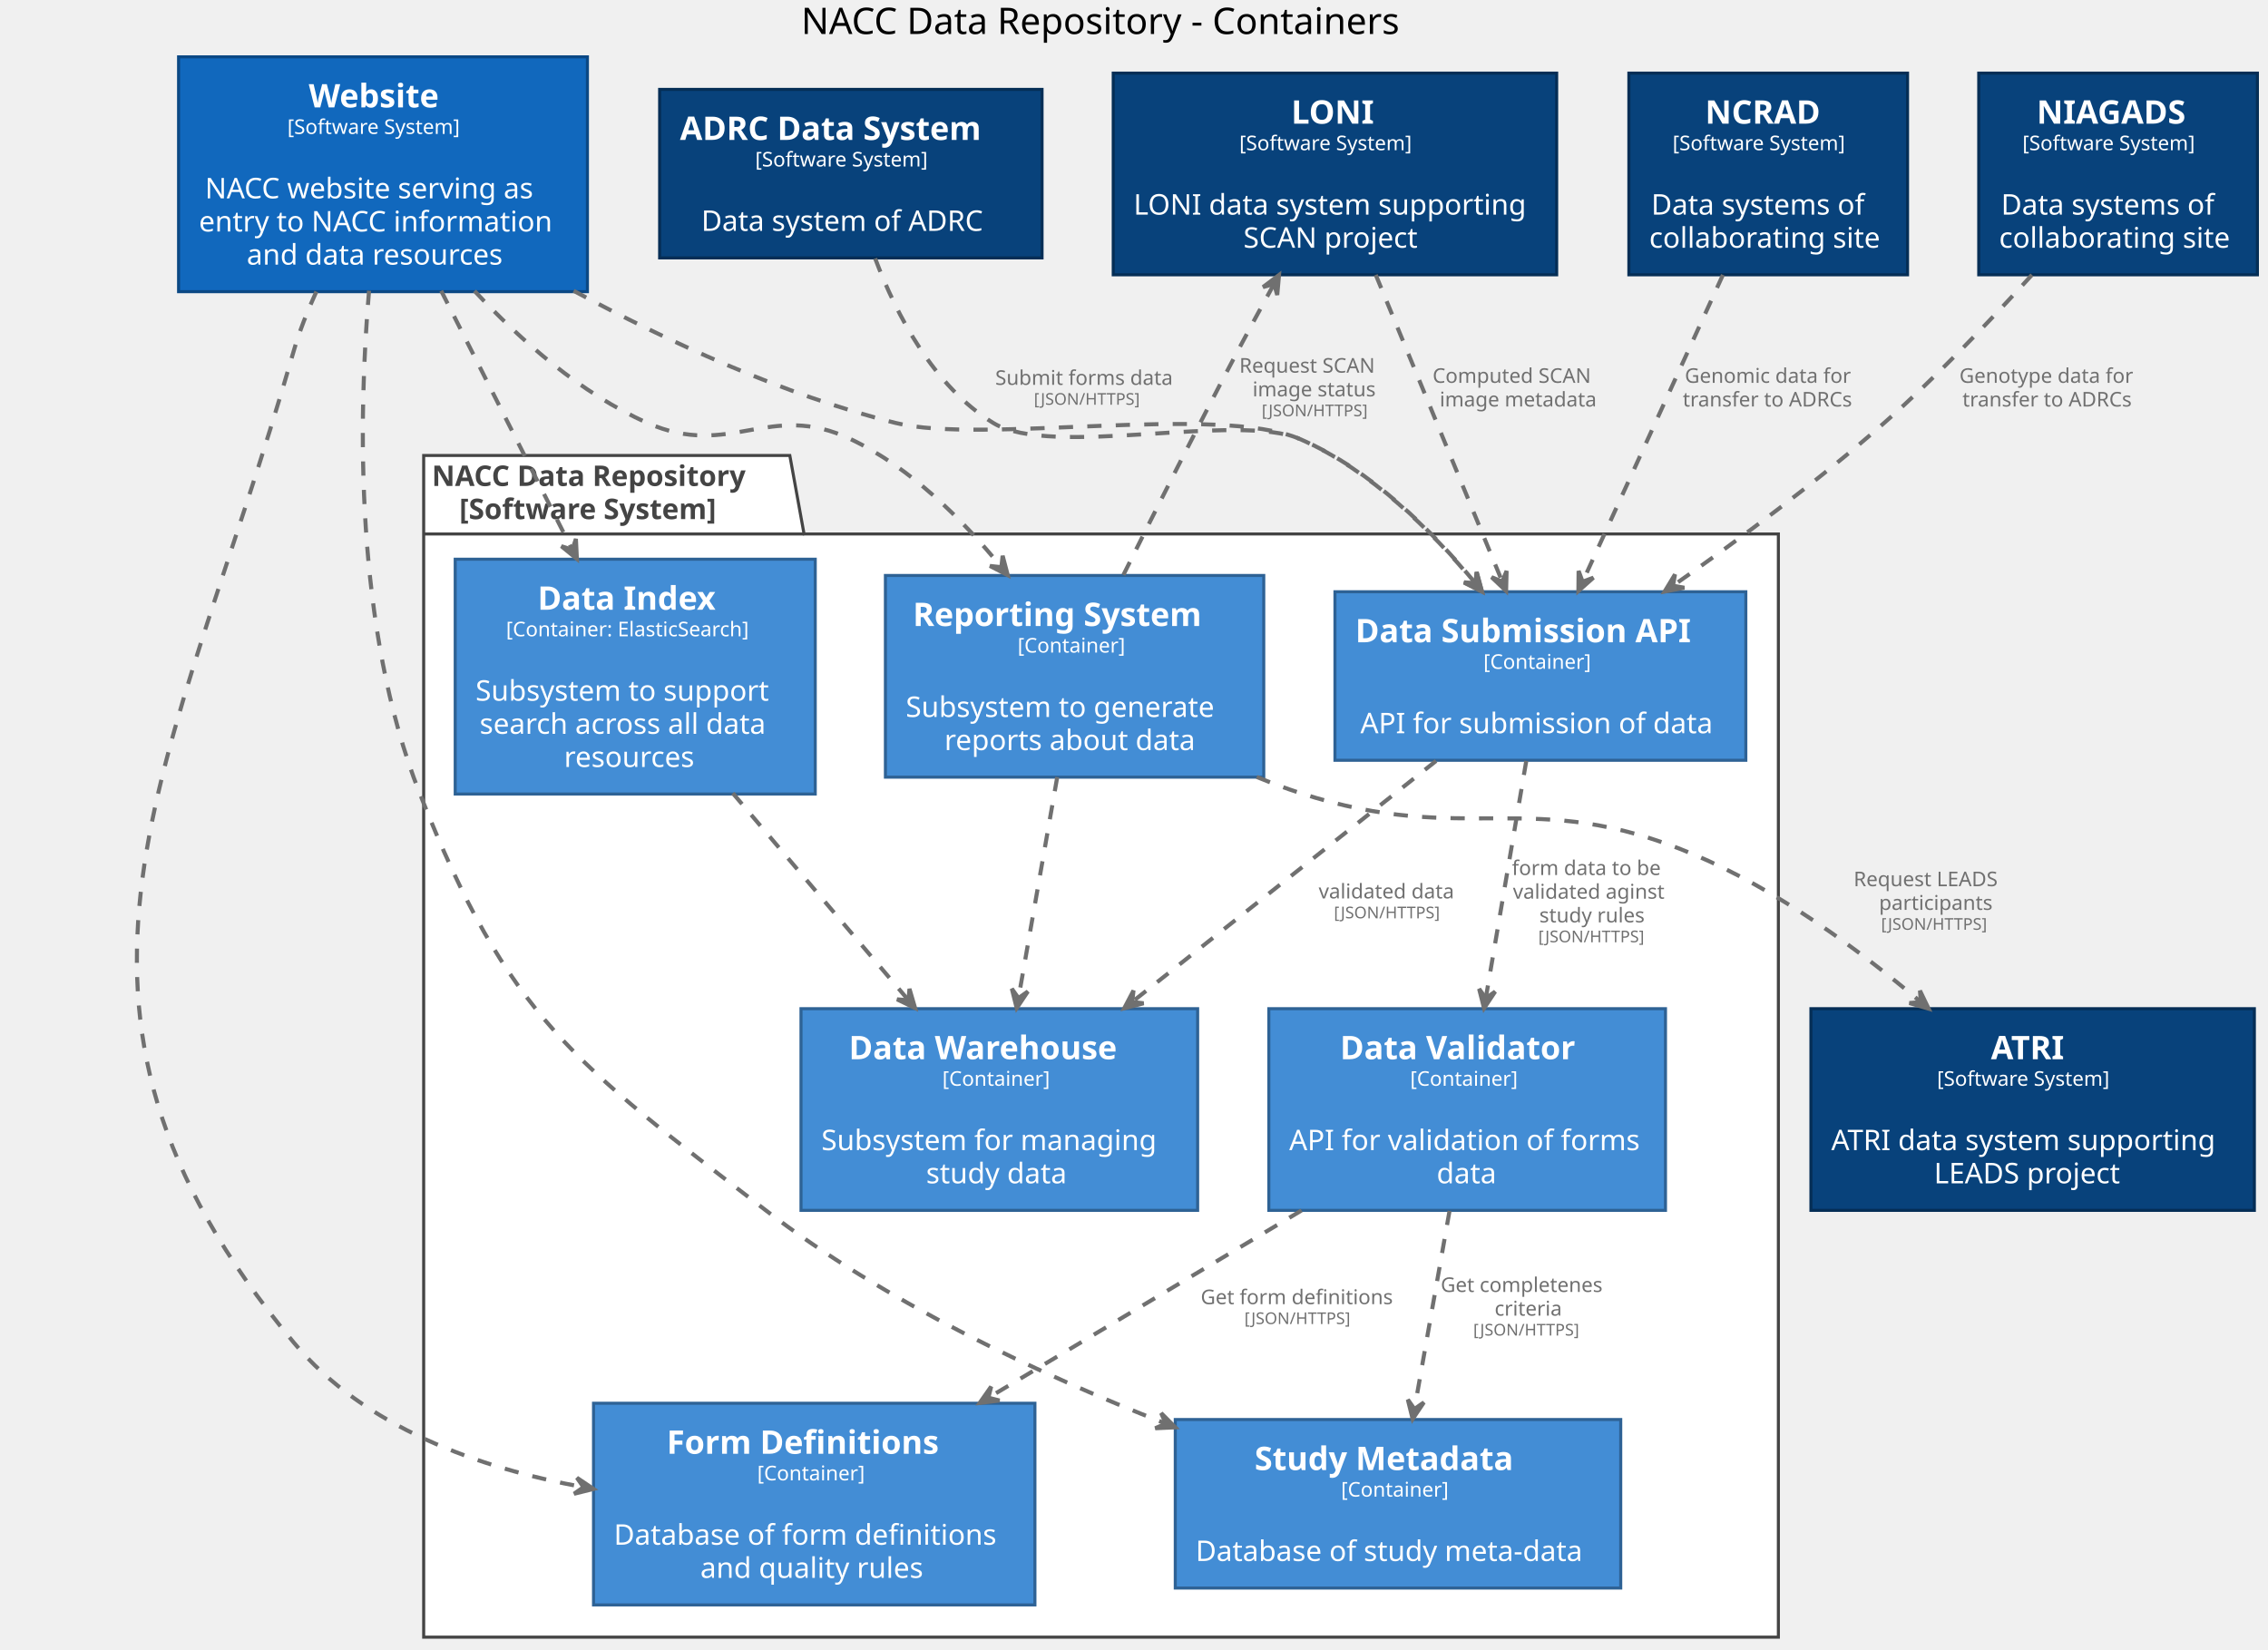
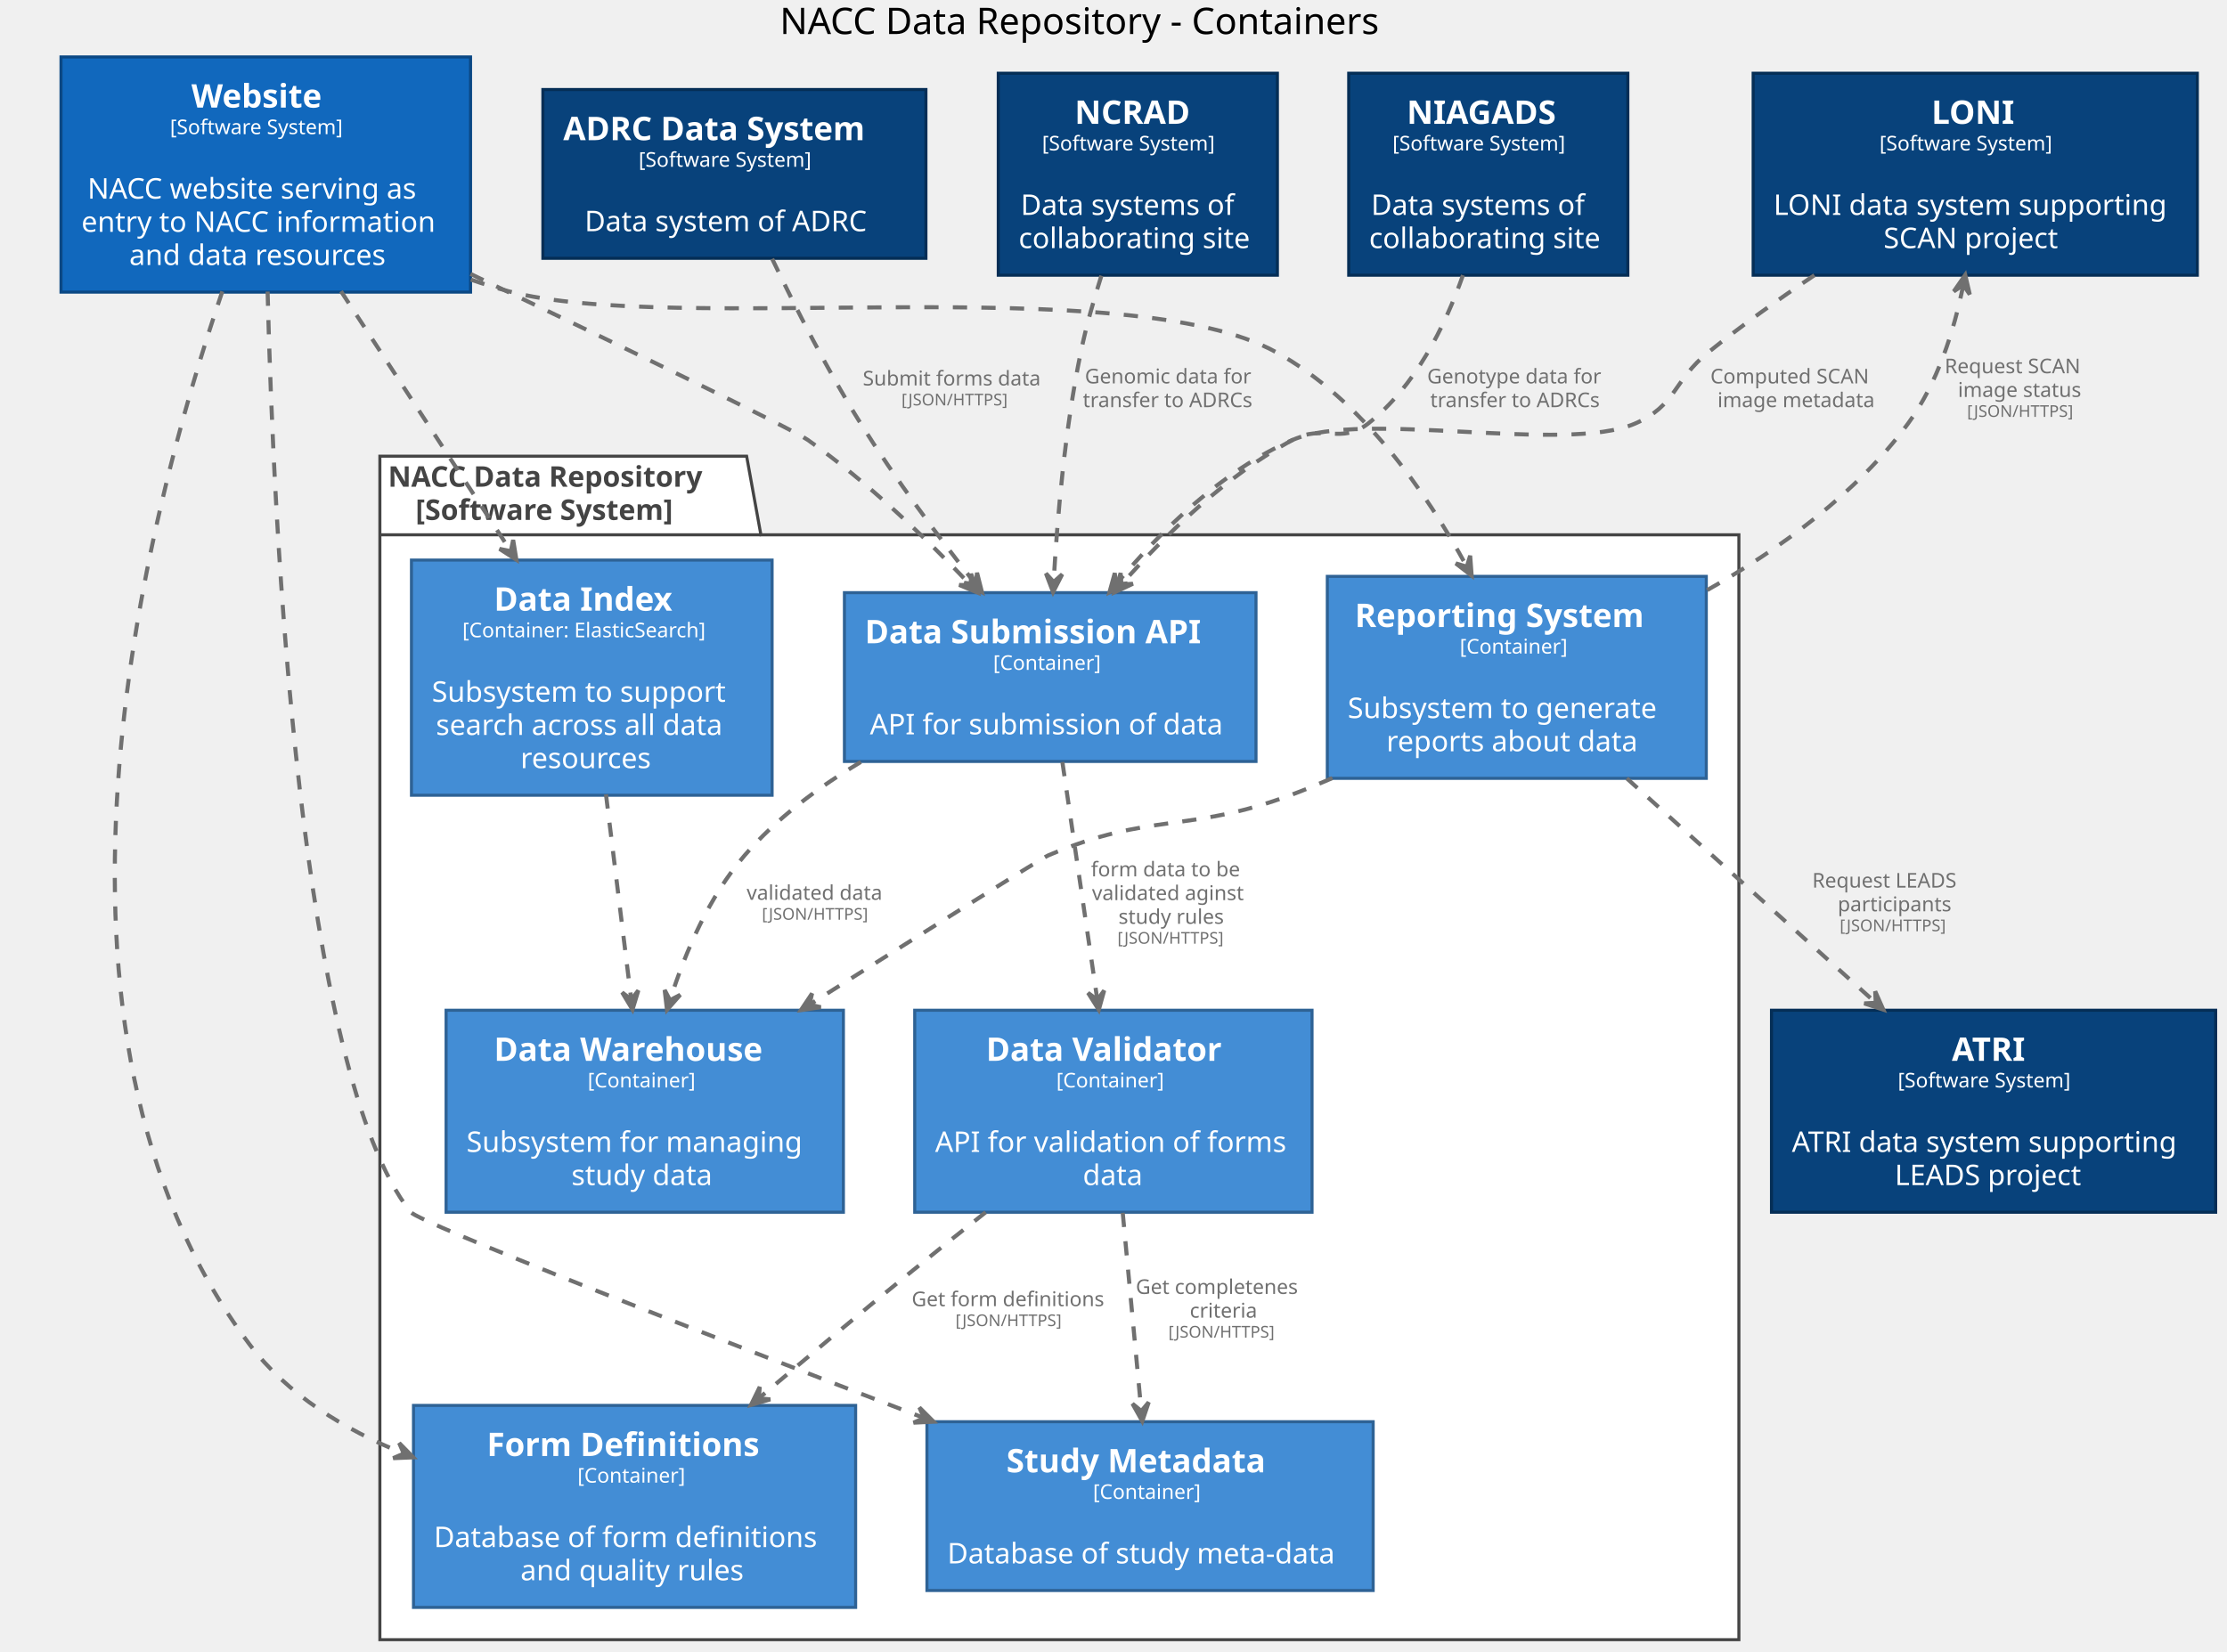
- <svg xmlns="http://www.w3.org/2000/svg" contentScriptType="application/ecmascript" contentStyleType="text/css" height="811px" preserveAspectRatio="none" style="width:1115px;height:811px;background:#FFFFFF;" version="1.1" viewBox="0 0 1115 811" width="1115px" zoomAndPan="magnify">
+ <svg xmlns="http://www.w3.org/2000/svg" contentScriptType="application/ecmascript" contentStyleType="text/css" height="811px" preserveAspectRatio="none" style="width:1093px;height:811px;background:#FFFFFF;" version="1.1" viewBox="0 0 1093 811" width="1093px" zoomAndPan="magnify">
  <defs />
  <g>
-     <text fill="#000000" font-family="sans-serif" font-size="18" lengthAdjust="spacing" textLength="315" x="393.895" y="16.708">NACC Data Repository - Containers</text>
-     <polygon fill="#FFFFFF" points="208.29,223.953,388.29,223.953,395.29,262.547,874.29,262.547,874.29,804.953,208.29,804.953,208.29,223.953" style="stroke:#444444;stroke-width:1.5;" />
-     <line style="stroke:#444444;stroke-width:1.5;" x1="208.29" x2="395.29" y1="262.547" y2="262.547" />
-     <text fill="#444444" font-family="sans-serif" font-size="14" font-weight="bold" lengthAdjust="spacing" textLength="174" x="212.29" y="238.948">NACC Data Repository</text>
-     <text fill="#444444" font-family="sans-serif" font-size="14" font-weight="bold" lengthAdjust="spacing" textLength="147" x="225.79" y="255.245">[Software System]</text>
-     <rect fill="#438DD5" height="115.453" style="stroke:#2E6295;stroke-width:1.5;" width="177" x="223.79" y="274.953" />
-     <text fill="#FFFFFF" font-family="sans-serif" font-size="16" font-weight="bold" lengthAdjust="spacing" textLength="96" x="264.29" y="299.805">Data Index</text>
-     <text fill="#FFFFFF" font-family="sans-serif" font-size="10" lengthAdjust="spacing" textLength="127" x="248.79" y="312.86">[Container: ElasticSearch]</text>
-     <text fill="#FFFFFF" font-family="sans-serif" font-size="14" lengthAdjust="spacing" textLength="0" x="314.29" y="328.214" />
-     <text fill="#FFFFFF" font-family="sans-serif" font-size="14" lengthAdjust="spacing" textLength="153" x="233.79" y="344.511">Subsystem to support</text>
-     <text fill="#FFFFFF" font-family="sans-serif" font-size="14" lengthAdjust="spacing" textLength="149" x="235.79" y="360.808">search across all data</text>
-     <text fill="#FFFFFF" font-family="sans-serif" font-size="14" lengthAdjust="spacing" textLength="70" x="277.29" y="377.104">resources</text>
-     <rect fill="#438DD5" height="99.156" style="stroke:#2E6295;stroke-width:1.5;" width="186" x="435.29" y="282.953" />
-     <text fill="#FFFFFF" font-family="sans-serif" font-size="16" font-weight="bold" lengthAdjust="spacing" textLength="159" x="448.79" y="307.805">Reporting System</text>
-     <text fill="#FFFFFF" font-family="sans-serif" font-size="10" lengthAdjust="spacing" textLength="56" x="500.29" y="320.86">[Container]</text>
-     <text fill="#FFFFFF" font-family="sans-serif" font-size="14" lengthAdjust="spacing" textLength="0" x="530.29" y="336.214" />
-     <text fill="#FFFFFF" font-family="sans-serif" font-size="14" lengthAdjust="spacing" textLength="162" x="445.29" y="352.511">Subsystem to generate</text>
-     <text fill="#FFFFFF" font-family="sans-serif" font-size="14" lengthAdjust="spacing" textLength="128" x="464.29" y="368.808">reports about data</text>
-     <rect fill="#438DD5" height="99.156" style="stroke:#2E6295;stroke-width:1.5;" width="195" x="393.79" y="495.953" />
-     <text fill="#FFFFFF" font-family="sans-serif" font-size="16" font-weight="bold" lengthAdjust="spacing" textLength="148" x="417.29" y="520.805">Data Warehouse</text>
-     <text fill="#FFFFFF" font-family="sans-serif" font-size="10" lengthAdjust="spacing" textLength="56" x="463.29" y="533.86">[Container]</text>
-     <text fill="#FFFFFF" font-family="sans-serif" font-size="14" lengthAdjust="spacing" textLength="0" x="493.29" y="549.214" />
-     <text fill="#FFFFFF" font-family="sans-serif" font-size="14" lengthAdjust="spacing" textLength="171" x="403.79" y="565.511">Subsystem for managing</text>
-     <text fill="#FFFFFF" font-family="sans-serif" font-size="14" lengthAdjust="spacing" textLength="72" x="455.29" y="581.808">study data</text>
-     <rect fill="#438DD5" height="99.156" style="stroke:#2E6295;stroke-width:1.5;" width="217" x="291.79" y="689.953" />
-     <text fill="#FFFFFF" font-family="sans-serif" font-size="16" font-weight="bold" lengthAdjust="spacing" textLength="145" x="327.79" y="714.805">Form Definitions</text>
-     <text fill="#FFFFFF" font-family="sans-serif" font-size="10" lengthAdjust="spacing" textLength="56" x="372.29" y="727.86">[Container]</text>
-     <text fill="#FFFFFF" font-family="sans-serif" font-size="14" lengthAdjust="spacing" textLength="0" x="402.29" y="743.214" />
-     <text fill="#FFFFFF" font-family="sans-serif" font-size="14" lengthAdjust="spacing" textLength="193" x="301.79" y="759.511">Database of form definitions</text>
-     <text fill="#FFFFFF" font-family="sans-serif" font-size="14" lengthAdjust="spacing" textLength="112" x="344.29" y="775.808">and quality rules</text>
-     <rect fill="#438DD5" height="82.859" style="stroke:#2E6295;stroke-width:1.5;" width="219" x="577.79" y="697.953" />
-     <text fill="#FFFFFF" font-family="sans-serif" font-size="16" font-weight="bold" lengthAdjust="spacing" textLength="141" x="616.79" y="722.805">Study Metadata</text>
-     <text fill="#FFFFFF" font-family="sans-serif" font-size="10" lengthAdjust="spacing" textLength="56" x="659.29" y="735.86">[Container]</text>
-     <text fill="#FFFFFF" font-family="sans-serif" font-size="14" lengthAdjust="spacing" textLength="0" x="689.29" y="751.214" />
-     <text fill="#FFFFFF" font-family="sans-serif" font-size="14" lengthAdjust="spacing" textLength="199" x="587.79" y="767.511">Database of study meta-data</text>
-     <rect fill="#438DD5" height="99.156" style="stroke:#2E6295;stroke-width:1.5;" width="195" x="623.79" y="495.953" />
-     <text fill="#FFFFFF" font-family="sans-serif" font-size="16" font-weight="bold" lengthAdjust="spacing" textLength="125" x="658.79" y="520.805">Data Validator</text>
-     <text fill="#FFFFFF" font-family="sans-serif" font-size="10" lengthAdjust="spacing" textLength="56" x="693.29" y="533.86">[Container]</text>
-     <text fill="#FFFFFF" font-family="sans-serif" font-size="14" lengthAdjust="spacing" textLength="0" x="723.29" y="549.214" />
-     <text fill="#FFFFFF" font-family="sans-serif" font-size="14" lengthAdjust="spacing" textLength="171" x="633.79" y="565.511">API for validation of forms</text>
-     <text fill="#FFFFFF" font-family="sans-serif" font-size="14" lengthAdjust="spacing" textLength="30" x="706.29" y="581.808">data</text>
-     <rect fill="#438DD5" height="82.859" style="stroke:#2E6295;stroke-width:1.5;" width="202" x="656.29" y="290.953" />
-     <text fill="#FFFFFF" font-family="sans-serif" font-size="16" font-weight="bold" lengthAdjust="spacing" textLength="182" x="666.29" y="315.805">Data Submission API</text>
-     <text fill="#FFFFFF" font-family="sans-serif" font-size="10" lengthAdjust="spacing" textLength="56" x="729.29" y="328.86">[Container]</text>
-     <text fill="#FFFFFF" font-family="sans-serif" font-size="14" lengthAdjust="spacing" textLength="0" x="759.29" y="344.214" />
-     <text fill="#FFFFFF" font-family="sans-serif" font-size="14" lengthAdjust="spacing" textLength="177" x="668.79" y="360.511">API for submission of data</text>
-     <rect fill="#1168BD" height="115.453" style="stroke:#0B4884;stroke-width:1.5;" width="201" x="87.79" y="27.953" />
-     <text fill="#FFFFFF" font-family="sans-serif" font-size="16" font-weight="bold" lengthAdjust="spacing" textLength="73" x="151.79" y="52.805">Website</text>
-     <text fill="#FFFFFF" font-family="sans-serif" font-size="10" lengthAdjust="spacing" textLength="94" x="141.29" y="65.86">[Software System]</text>
-     <text fill="#FFFFFF" font-family="sans-serif" font-size="14" lengthAdjust="spacing" textLength="0" x="190.29" y="81.214" />
-     <text fill="#FFFFFF" font-family="sans-serif" font-size="14" lengthAdjust="spacing" textLength="171" x="100.79" y="97.511">NACC website serving as</text>
-     <text fill="#FFFFFF" font-family="sans-serif" font-size="14" lengthAdjust="spacing" textLength="177" x="97.79" y="113.808">entry to NACC information</text>
-     <text fill="#FFFFFF" font-family="sans-serif" font-size="14" lengthAdjust="spacing" textLength="134" x="121.29" y="130.105">and data resources</text>
-     <rect fill="#08427B" height="82.859" style="stroke:#052E56;stroke-width:1.5;" width="188" x="324.29" y="43.953" />
-     <text fill="#FFFFFF" font-family="sans-serif" font-size="16" font-weight="bold" lengthAdjust="spacing" textLength="168" x="334.29" y="68.805">ADRC Data System</text>
-     <text fill="#FFFFFF" font-family="sans-serif" font-size="10" lengthAdjust="spacing" textLength="94" x="371.29" y="81.86">[Software System]</text>
-     <text fill="#FFFFFF" font-family="sans-serif" font-size="14" lengthAdjust="spacing" textLength="0" x="420.29" y="97.214" />
-     <text fill="#FFFFFF" font-family="sans-serif" font-size="14" lengthAdjust="spacing" textLength="147" x="344.79" y="113.511">Data system of ADRC</text>
-     <rect fill="#08427B" height="99.156" style="stroke:#052E56;stroke-width:1.5;" width="218" x="547.29" y="35.953" />
-     <text fill="#FFFFFF" font-family="sans-serif" font-size="16" font-weight="bold" lengthAdjust="spacing" textLength="43" x="634.79" y="60.805">LONI</text>
-     <text fill="#FFFFFF" font-family="sans-serif" font-size="10" lengthAdjust="spacing" textLength="94" x="609.29" y="73.86">[Software System]</text>
-     <text fill="#FFFFFF" font-family="sans-serif" font-size="14" lengthAdjust="spacing" textLength="0" x="658.29" y="89.214" />
-     <text fill="#FFFFFF" font-family="sans-serif" font-size="14" lengthAdjust="spacing" textLength="198" x="557.29" y="105.511">LONI data system supporting</text>
-     <text fill="#FFFFFF" font-family="sans-serif" font-size="14" lengthAdjust="spacing" textLength="90" x="611.29" y="121.808">SCAN project</text>
-     <rect fill="#08427B" height="99.156" style="stroke:#052E56;stroke-width:1.5;" width="137" x="800.79" y="35.953" />
-     <text fill="#FFFFFF" font-family="sans-serif" font-size="16" font-weight="bold" lengthAdjust="spacing" textLength="62" x="838.29" y="60.805">NCRAD</text>
-     <text fill="#FFFFFF" font-family="sans-serif" font-size="10" lengthAdjust="spacing" textLength="94" x="822.29" y="73.86">[Software System]</text>
-     <text fill="#FFFFFF" font-family="sans-serif" font-size="14" lengthAdjust="spacing" textLength="0" x="871.29" y="89.214" />
-     <text fill="#FFFFFF" font-family="sans-serif" font-size="14" lengthAdjust="spacing" textLength="111" x="811.79" y="105.511">Data systems of</text>
-     <text fill="#FFFFFF" font-family="sans-serif" font-size="14" lengthAdjust="spacing" textLength="117" x="810.79" y="121.808">collaborating site</text>
-     <rect fill="#08427B" height="99.156" style="stroke:#052E56;stroke-width:1.5;" width="218" x="890.29" y="495.953" />
-     <text fill="#FFFFFF" font-family="sans-serif" font-size="16" font-weight="bold" lengthAdjust="spacing" textLength="41" x="978.79" y="520.805">ATRI</text>
-     <text fill="#FFFFFF" font-family="sans-serif" font-size="10" lengthAdjust="spacing" textLength="94" x="952.29" y="533.86">[Software System]</text>
-     <text fill="#FFFFFF" font-family="sans-serif" font-size="14" lengthAdjust="spacing" textLength="0" x="1001.29" y="549.214" />
-     <text fill="#FFFFFF" font-family="sans-serif" font-size="14" lengthAdjust="spacing" textLength="198" x="900.29" y="565.511">ATRI data system supporting</text>
-     <text fill="#FFFFFF" font-family="sans-serif" font-size="14" lengthAdjust="spacing" textLength="97" x="950.79" y="581.808">LEADS project</text>
-     <rect fill="#08427B" height="99.156" style="stroke:#052E56;stroke-width:1.5;" width="137" x="972.79" y="35.953" />
-     <text fill="#FFFFFF" font-family="sans-serif" font-size="16" font-weight="bold" lengthAdjust="spacing" textLength="80" x="1001.29" y="60.805">NIAGADS</text>
-     <text fill="#FFFFFF" font-family="sans-serif" font-size="10" lengthAdjust="spacing" textLength="94" x="994.29" y="73.86">[Software System]</text>
-     <text fill="#FFFFFF" font-family="sans-serif" font-size="14" lengthAdjust="spacing" textLength="0" x="1043.29" y="89.214" />
-     <text fill="#FFFFFF" font-family="sans-serif" font-size="14" lengthAdjust="spacing" textLength="111" x="983.79" y="105.511">Data systems of</text>
-     <text fill="#FFFFFF" font-family="sans-serif" font-size="14" lengthAdjust="spacing" textLength="117" x="982.79" y="121.808">collaborating site</text>
-     <path d="M750.35,374.133 C744.7,407.233 736.68,454.233 730.5,490.483 " fill="none" id="NACCDataRepository.DataSubmissionAPI-to-NACCDataRepository.DataValidator" style="stroke:#707070;stroke-width:2.0;stroke-dasharray:7.0,7.0;" />
-     <polygon fill="#707070" points="729.6,495.743,735.06,487.546,730.443,490.815,727.174,486.198,729.6,495.743" style="stroke:#707070;stroke-width:2.0;" />
-     <text fill="#707070" font-family="sans-serif" font-size="10" lengthAdjust="spacing" textLength="77" x="743.29" y="430.235">form data to be</text>
-     <text fill="#707070" font-family="sans-serif" font-size="10" lengthAdjust="spacing" textLength="76" x="743.79" y="441.876">validated aginst</text>
-     <text fill="#707070" font-family="sans-serif" font-size="10" lengthAdjust="spacing" textLength="53" x="756.79" y="453.517">study rules</text>
-     <text fill="#707070" font-family="sans-serif" font-size="8" lengthAdjust="spacing" textLength="54" x="756.29" y="463.301">[JSON/HTTPS]</text>
-     <path d="M706,374.133 C663.5,407.843 602.83,455.973 556.81,492.473 " fill="none" id="NACCDataRepository.DataSubmissionAPI-to-NACCDataRepository.DataWarehouse" style="stroke:#707070;stroke-width:2.0;stroke-dasharray:7.0,7.0;" />
-     <polygon fill="#707070" points="552.69,495.743,562.229,493.291,556.61,492.639,557.262,487.02,552.69,495.743" style="stroke:#707070;stroke-width:2.0;" />
-     <text fill="#707070" font-family="sans-serif" font-size="10" lengthAdjust="spacing" textLength="69" x="648.29" y="441.735">validated data</text>
-     <text fill="#707070" font-family="sans-serif" font-size="8" lengthAdjust="spacing" textLength="54" x="655.79" y="451.519">[JSON/HTTPS]</text>
-     <path d="M360.26,389.993 C387.02,421.543 420.14,460.583 446.39,491.523 " fill="none" id="NACCDataRepository.DataIndex-to-NACCDataRepository.DataWarehouse" style="stroke:#707070;stroke-width:2.0;stroke-dasharray:7.0,7.0;" />
-     <polygon fill="#707070" points="449.88,495.643,447.118,486.189,446.65,491.827,441.012,491.358,449.88,495.643" style="stroke:#707070;stroke-width:2.0;" />
-     <text fill="#000000" font-family="sans-serif" font-size="10" lengthAdjust="spacing" textLength="0" x="426.29" y="446.735" />
-     <path d="M519.75,382.123 C514.08,414.473 506.63,456.983 500.77,490.383 " fill="none" id="NACCDataRepository.ReportingSystem-to-NACCDataRepository.DataWarehouse" style="stroke:#707070;stroke-width:2.0;stroke-dasharray:7.0,7.0;" />
-     <polygon fill="#707070" points="499.84,495.663,505.323,487.482,500.697,490.737,497.441,486.111,499.84,495.663" style="stroke:#707070;stroke-width:2.0;" />
-     <text fill="#000000" font-family="sans-serif" font-size="10" lengthAdjust="spacing" textLength="0" x="516.29" y="446.735" />
-     <path d="M282.02,142.993 C328.02,167.733 385.27,194.213 440.29,207.953 C483.23,218.673 598.65,198.413 639.29,215.953 C673.89,230.883 704.07,260.943 725.25,286.653 " fill="none" id="Website-to-NACCDataRepository.DataSubmissionAPI" style="stroke:#707070;stroke-width:2.0;stroke-dasharray:7.0,7.0;" />
-     <polygon fill="#707070" points="728.57,290.733,725.982,281.23,725.41,286.858,719.782,286.286,728.57,290.733" style="stroke:#707070;stroke-width:2.0;" />
-     <text fill="#000000" font-family="sans-serif" font-size="10" lengthAdjust="spacing" textLength="0" x="444.29" y="194.235" />
-     <path d="M216.89,142.973 C236.14,180.993 261.5,231.103 281.23,270.103 " fill="none" id="Website-to-NACCDataRepository.DataIndex" style="stroke:#707070;stroke-width:2.0;stroke-dasharray:7.0,7.0;" />
-     <polygon fill="#707070" points="283.61,274.793,283.125,264.956,281.357,270.33,275.983,268.561,283.61,274.793" style="stroke:#707070;stroke-width:2.0;" />
-     <text fill="#000000" font-family="sans-serif" font-size="10" lengthAdjust="spacing" textLength="0" x="250.29" y="194.235" />
-     <path d="M233.28,143.053 C256,167.403 285.65,193.543 318.29,207.953 C359.08,225.963 378.04,196.773 418.29,215.953 C447.59,229.923 473.12,255.313 492.19,278.733 " fill="none" id="Website-to-NACCDataRepository.ReportingSystem" style="stroke:#707070;stroke-width:2.0;stroke-dasharray:7.0,7.0;" />
-     <polygon fill="#707070" points="495.43,282.783,492.918,273.26,492.301,278.883,486.678,278.266,495.43,282.783" style="stroke:#707070;stroke-width:2.0;" />
-     <text fill="#000000" font-family="sans-serif" font-size="10" lengthAdjust="spacing" textLength="0" x="322.29" y="194.235" />
-     <path d="M181.43,142.953 C176.1,205.653 174.23,308.693 206.29,389.953 C249.73,500.053 282.45,522.813 376.29,594.953 C435.33,640.343 511.03,675.663 572.97,699.903 " fill="none" id="Website-to-NACCDataRepository.StudyMetadata" style="stroke:#707070;stroke-width:2.0;stroke-dasharray:7.0,7.0;" />
-     <polygon fill="#707070" points="577.78,701.783,570.846,694.789,573.121,699.968,567.942,702.243,577.78,701.783" style="stroke:#707070;stroke-width:2.0;" />
-     <text fill="#000000" font-family="sans-serif" font-size="10" lengthAdjust="spacing" textLength="0" x="246.29" y="446.735" />
-     <path d="M155.53,143.363 C151.11,152.993 147.12,163.073 144.29,172.953 C84.53,380.983 6,493.443 144.29,659.953 C179.1,701.873 235.71,721.863 286.85,731.213 " fill="none" id="Website-to-NACCDataRepository.FormDefinitions" style="stroke:#707070;stroke-width:2.0;stroke-dasharray:7.0,7.0;" />
-     <polygon fill="#707070" points="291.78,732.083,283.614,726.577,286.856,731.213,282.221,734.455,291.78,732.083" style="stroke:#707070;stroke-width:2.0;" />
-     <text fill="#000000" font-family="sans-serif" font-size="10" lengthAdjust="spacing" textLength="0" x="76.29" y="446.735" />
-     <path d="M639.87,595.153 C592.81,623.293 533.66,658.673 485.91,687.243 " fill="none" id="NACCDataRepository.DataValidator-to-NACCDataRepository.FormDefinitions" style="stroke:#707070;stroke-width:2.0;stroke-dasharray:7.0,7.0;" />
-     <polygon fill="#707070" points="481.62,689.803,491.395,688.603,485.908,687.231,487.279,681.743,481.62,689.803" style="stroke:#707070;stroke-width:2.0;" />
-     <text fill="#707070" font-family="sans-serif" font-size="10" lengthAdjust="spacing" textLength="97" x="590.29" y="641.235">Get form definitions</text>
-     <text fill="#707070" font-family="sans-serif" font-size="8" lengthAdjust="spacing" textLength="54" x="611.79" y="651.019">[JSON/HTTPS]</text>
-     <path d="M712.62,595.403 C707.32,625.333 700.58,663.373 695.39,692.703 " fill="none" id="NACCDataRepository.DataValidator-to-NACCDataRepository.StudyMetadata" style="stroke:#707070;stroke-width:2.0;stroke-dasharray:7.0,7.0;" />
-     <polygon fill="#707070" points="694.5,697.703,700.006,689.537,695.371,692.779,692.128,688.144,694.5,697.703" style="stroke:#707070;stroke-width:2.0;" />
-     <text fill="#707070" font-family="sans-serif" font-size="10" lengthAdjust="spacing" textLength="83" x="708.29" y="635.235">Get completenes</text>
-     <text fill="#707070" font-family="sans-serif" font-size="10" lengthAdjust="spacing" textLength="33" x="734.79" y="646.876">criteria</text>
-     <text fill="#707070" font-family="sans-serif" font-size="8" lengthAdjust="spacing" textLength="54" x="724.29" y="656.66">[JSON/HTTPS]</text>
-     <path d="M430.26,127.113 C440.77,154.963 459.03,189.993 488.29,207.953 C516.93,225.533 608.52,202.443 639.29,215.953 C673.79,231.103 703.98,261.153 725.18,286.803 " fill="none" id="ADRCDataSystem-to-NACCDataRepository.DataSubmissionAPI" style="stroke:#707070;stroke-width:2.0;stroke-dasharray:7.0,7.0;" />
-     <polygon fill="#707070" points="728.51,290.883,725.922,281.38,725.35,287.008,719.722,286.436,728.51,290.883" style="stroke:#707070;stroke-width:2.0;" />
-     <text fill="#707070" font-family="sans-serif" font-size="10" lengthAdjust="spacing" textLength="92" x="489.29" y="189.235">Submit forms data</text>
-     <text fill="#707070" font-family="sans-serif" font-size="8" lengthAdjust="spacing" textLength="54" x="508.29" y="199.019">[JSON/HTTPS]</text>
-     <path d="M847.03,135.153 C826.96,179.043 797.68,243.093 778.08,285.963 " fill="none" id="NCRAD-to-NACCDataRepository.DataSubmissionAPI" style="stroke:#707070;stroke-width:2.0;stroke-dasharray:7.0,7.0;" />
-     <polygon fill="#707070" points="775.98,290.563,783.353,284.034,778.054,286.014,776.074,280.715,775.98,290.563" style="stroke:#707070;stroke-width:2.0;" />
-     <text fill="#707070" font-family="sans-serif" font-size="10" lengthAdjust="spacing" textLength="85" x="828.29" y="188.235">Genomic data for</text>
-     <text fill="#707070" font-family="sans-serif" font-size="10" lengthAdjust="spacing" textLength="90" x="827.29" y="199.876">transfer to ADRCs</text>
-     <path d="M998.95,135.153 C978,158.183 951.79,185.493 926.29,207.953 C893.79,236.563 854.94,265.303 822.68,287.843 " fill="none" id="NIAGADS-to-NACCDataRepository.DataSubmissionAPI" style="stroke:#707070;stroke-width:2.0;stroke-dasharray:7.0,7.0;" />
-     <polygon fill="#707070" points="818.37,290.843,828.041,288.979,822.472,287.985,823.467,282.416,818.37,290.843" style="stroke:#707070;stroke-width:2.0;" />
-     <text fill="#707070" font-family="sans-serif" font-size="10" lengthAdjust="spacing" textLength="90" x="963.29" y="188.235">Genotype data for</text>
-     <text fill="#707070" font-family="sans-serif" font-size="10" lengthAdjust="spacing" textLength="90" x="964.79" y="199.876">transfer to ADRCs</text>
-     <path d="M676.36,135.153 C694.42,178.953 720.75,242.833 738.43,285.703 " fill="none" id="LONI-to-NACCDataRepository.DataSubmissionAPI" style="stroke:#707070;stroke-width:2.0;stroke-dasharray:7.0,7.0;" />
-     <polygon fill="#707070" points="740.43,290.563,740.676,280.717,738.514,285.945,733.287,283.783,740.43,290.563" style="stroke:#707070;stroke-width:2.0;" />
-     <text fill="#707070" font-family="sans-serif" font-size="10" lengthAdjust="spacing" textLength="85" x="704.29" y="188.235">Computed SCAN</text>
-     <text fill="#707070" font-family="sans-serif" font-size="10" lengthAdjust="spacing" textLength="81" x="707.79" y="199.876">image metadata</text>
-     <path d="M552.31,282.643 C567.94,251.173 588.96,209.453 608.29,172.953 C613.98,162.193 620.21,150.763 626.22,139.853 " fill="none" id="NACCDataRepository.ReportingSystem-to-LONI" style="stroke:#707070;stroke-width:2.0;stroke-dasharray:7.0,7.0;" />
-     <polygon fill="#707070" points="628.79,135.223,620.923,141.148,626.362,139.594,627.916,145.033,628.79,135.223" style="stroke:#707070;stroke-width:2.0;" />
-     <text fill="#707070" font-family="sans-serif" font-size="10" lengthAdjust="spacing" textLength="73" x="609.29" y="183.235">Request SCAN</text>
-     <text fill="#707070" font-family="sans-serif" font-size="10" lengthAdjust="spacing" textLength="63" x="615.79" y="194.876">image status</text>
-     <text fill="#707070" font-family="sans-serif" font-size="8" lengthAdjust="spacing" textLength="54" x="620.29" y="204.66">[JSON/HTTPS]</text>
-     <path d="M617.84,382.003 C624.99,384.953 632.19,387.663 639.29,389.953 C721.89,416.643 752.24,386.353 832.29,419.953 C873.29,437.163 913.44,466.573 944.09,492.483 " fill="none" id="NACCDataRepository.ReportingSystem-to-ATRI" style="stroke:#707070;stroke-width:2.0;stroke-dasharray:7.0,7.0;" />
-     <polygon fill="#707070" points="948.16,495.953,943.894,487.076,944.351,492.714,938.712,493.171,948.16,495.953" style="stroke:#707070;stroke-width:2.0;" />
-     <text fill="#707070" font-family="sans-serif" font-size="10" lengthAdjust="spacing" textLength="78" x="911.29" y="435.735">Request LEADS</text>
-     <text fill="#707070" font-family="sans-serif" font-size="10" lengthAdjust="spacing" textLength="56" x="923.79" y="447.376">participants</text>
-     <text fill="#707070" font-family="sans-serif" font-size="8" lengthAdjust="spacing" textLength="54" x="924.79" y="457.16">[JSON/HTTPS]</text>
+     <text fill="#000000" font-family="sans-serif" font-size="18" lengthAdjust="spacing" textLength="315" x="382.72" y="16.708">NACC Data Repository - Containers</text>
+     <polygon fill="#FFFFFF" points="186.44,223.953,366.44,223.953,373.44,262.547,853.44,262.547,853.44,804.953,186.44,804.953,186.44,223.953" style="stroke:#444444;stroke-width:1.5;" />
+     <line style="stroke:#444444;stroke-width:1.5;" x1="186.44" x2="373.44" y1="262.547" y2="262.547" />
+     <text fill="#444444" font-family="sans-serif" font-size="14" font-weight="bold" lengthAdjust="spacing" textLength="174" x="190.44" y="238.948">NACC Data Repository</text>
+     <text fill="#444444" font-family="sans-serif" font-size="14" font-weight="bold" lengthAdjust="spacing" textLength="147" x="203.94" y="255.245">[Software System]</text>
+     <rect fill="#438DD5" height="115.453" style="stroke:#2E6295;stroke-width:1.5;" width="177" x="201.94" y="274.953" />
+     <text fill="#FFFFFF" font-family="sans-serif" font-size="16" font-weight="bold" lengthAdjust="spacing" textLength="96" x="242.44" y="299.805">Data Index</text>
+     <text fill="#FFFFFF" font-family="sans-serif" font-size="10" lengthAdjust="spacing" textLength="127" x="226.94" y="312.86">[Container: ElasticSearch]</text>
+     <text fill="#FFFFFF" font-family="sans-serif" font-size="14" lengthAdjust="spacing" textLength="0" x="292.44" y="328.214" />
+     <text fill="#FFFFFF" font-family="sans-serif" font-size="14" lengthAdjust="spacing" textLength="153" x="211.94" y="344.511">Subsystem to support</text>
+     <text fill="#FFFFFF" font-family="sans-serif" font-size="14" lengthAdjust="spacing" textLength="149" x="213.94" y="360.808">search across all data</text>
+     <text fill="#FFFFFF" font-family="sans-serif" font-size="14" lengthAdjust="spacing" textLength="70" x="255.44" y="377.104">resources</text>
+     <rect fill="#438DD5" height="99.156" style="stroke:#2E6295;stroke-width:1.5;" width="186" x="651.44" y="282.953" />
+     <text fill="#FFFFFF" font-family="sans-serif" font-size="16" font-weight="bold" lengthAdjust="spacing" textLength="159" x="664.94" y="307.805">Reporting System</text>
+     <text fill="#FFFFFF" font-family="sans-serif" font-size="10" lengthAdjust="spacing" textLength="56" x="716.44" y="320.86">[Container]</text>
+     <text fill="#FFFFFF" font-family="sans-serif" font-size="14" lengthAdjust="spacing" textLength="0" x="746.44" y="336.214" />
+     <text fill="#FFFFFF" font-family="sans-serif" font-size="14" lengthAdjust="spacing" textLength="162" x="661.44" y="352.511">Subsystem to generate</text>
+     <text fill="#FFFFFF" font-family="sans-serif" font-size="14" lengthAdjust="spacing" textLength="128" x="680.44" y="368.808">reports about data</text>
+     <rect fill="#438DD5" height="99.156" style="stroke:#2E6295;stroke-width:1.5;" width="195" x="218.94" y="495.953" />
+     <text fill="#FFFFFF" font-family="sans-serif" font-size="16" font-weight="bold" lengthAdjust="spacing" textLength="148" x="242.44" y="520.805">Data Warehouse</text>
+     <text fill="#FFFFFF" font-family="sans-serif" font-size="10" lengthAdjust="spacing" textLength="56" x="288.44" y="533.86">[Container]</text>
+     <text fill="#FFFFFF" font-family="sans-serif" font-size="14" lengthAdjust="spacing" textLength="0" x="318.44" y="549.214" />
+     <text fill="#FFFFFF" font-family="sans-serif" font-size="14" lengthAdjust="spacing" textLength="171" x="228.94" y="565.511">Subsystem for managing</text>
+     <text fill="#FFFFFF" font-family="sans-serif" font-size="14" lengthAdjust="spacing" textLength="72" x="280.44" y="581.808">study data</text>
+     <rect fill="#438DD5" height="99.156" style="stroke:#2E6295;stroke-width:1.5;" width="217" x="202.94" y="689.953" />
+     <text fill="#FFFFFF" font-family="sans-serif" font-size="16" font-weight="bold" lengthAdjust="spacing" textLength="145" x="238.94" y="714.805">Form Definitions</text>
+     <text fill="#FFFFFF" font-family="sans-serif" font-size="10" lengthAdjust="spacing" textLength="56" x="283.44" y="727.86">[Container]</text>
+     <text fill="#FFFFFF" font-family="sans-serif" font-size="14" lengthAdjust="spacing" textLength="0" x="313.44" y="743.214" />
+     <text fill="#FFFFFF" font-family="sans-serif" font-size="14" lengthAdjust="spacing" textLength="193" x="212.94" y="759.511">Database of form definitions</text>
+     <text fill="#FFFFFF" font-family="sans-serif" font-size="14" lengthAdjust="spacing" textLength="112" x="255.44" y="775.808">and quality rules</text>
+     <rect fill="#438DD5" height="82.859" style="stroke:#2E6295;stroke-width:1.5;" width="219" x="454.94" y="697.953" />
+     <text fill="#FFFFFF" font-family="sans-serif" font-size="16" font-weight="bold" lengthAdjust="spacing" textLength="141" x="493.94" y="722.805">Study Metadata</text>
+     <text fill="#FFFFFF" font-family="sans-serif" font-size="10" lengthAdjust="spacing" textLength="56" x="536.44" y="735.86">[Container]</text>
+     <text fill="#FFFFFF" font-family="sans-serif" font-size="14" lengthAdjust="spacing" textLength="0" x="566.44" y="751.214" />
+     <text fill="#FFFFFF" font-family="sans-serif" font-size="14" lengthAdjust="spacing" textLength="199" x="464.94" y="767.511">Database of study meta-data</text>
+     <rect fill="#438DD5" height="99.156" style="stroke:#2E6295;stroke-width:1.5;" width="195" x="448.94" y="495.953" />
+     <text fill="#FFFFFF" font-family="sans-serif" font-size="16" font-weight="bold" lengthAdjust="spacing" textLength="125" x="483.94" y="520.805">Data Validator</text>
+     <text fill="#FFFFFF" font-family="sans-serif" font-size="10" lengthAdjust="spacing" textLength="56" x="518.44" y="533.86">[Container]</text>
+     <text fill="#FFFFFF" font-family="sans-serif" font-size="14" lengthAdjust="spacing" textLength="0" x="548.44" y="549.214" />
+     <text fill="#FFFFFF" font-family="sans-serif" font-size="14" lengthAdjust="spacing" textLength="171" x="458.94" y="565.511">API for validation of forms</text>
+     <text fill="#FFFFFF" font-family="sans-serif" font-size="14" lengthAdjust="spacing" textLength="30" x="531.44" y="581.808">data</text>
+     <rect fill="#438DD5" height="82.859" style="stroke:#2E6295;stroke-width:1.5;" width="202" x="414.44" y="290.953" />
+     <text fill="#FFFFFF" font-family="sans-serif" font-size="16" font-weight="bold" lengthAdjust="spacing" textLength="182" x="424.44" y="315.805">Data Submission API</text>
+     <text fill="#FFFFFF" font-family="sans-serif" font-size="10" lengthAdjust="spacing" textLength="56" x="487.44" y="328.86">[Container]</text>
+     <text fill="#FFFFFF" font-family="sans-serif" font-size="14" lengthAdjust="spacing" textLength="0" x="517.44" y="344.214" />
+     <text fill="#FFFFFF" font-family="sans-serif" font-size="14" lengthAdjust="spacing" textLength="177" x="426.94" y="360.511">API for submission of data</text>
+     <rect fill="#08427B" height="99.156" style="stroke:#052E56;stroke-width:1.5;" width="218" x="869.44" y="495.953" />
+     <text fill="#FFFFFF" font-family="sans-serif" font-size="16" font-weight="bold" lengthAdjust="spacing" textLength="41" x="957.94" y="520.805">ATRI</text>
+     <text fill="#FFFFFF" font-family="sans-serif" font-size="10" lengthAdjust="spacing" textLength="94" x="931.44" y="533.86">[Software System]</text>
+     <text fill="#FFFFFF" font-family="sans-serif" font-size="14" lengthAdjust="spacing" textLength="0" x="980.44" y="549.214" />
+     <text fill="#FFFFFF" font-family="sans-serif" font-size="14" lengthAdjust="spacing" textLength="198" x="879.44" y="565.511">ATRI data system supporting</text>
+     <text fill="#FFFFFF" font-family="sans-serif" font-size="14" lengthAdjust="spacing" textLength="97" x="929.94" y="581.808">LEADS project</text>
+     <rect fill="#08427B" height="99.156" style="stroke:#052E56;stroke-width:1.5;" width="137" x="661.94" y="35.953" />
+     <text fill="#FFFFFF" font-family="sans-serif" font-size="16" font-weight="bold" lengthAdjust="spacing" textLength="80" x="690.44" y="60.805">NIAGADS</text>
+     <text fill="#FFFFFF" font-family="sans-serif" font-size="10" lengthAdjust="spacing" textLength="94" x="683.44" y="73.86">[Software System]</text>
+     <text fill="#FFFFFF" font-family="sans-serif" font-size="14" lengthAdjust="spacing" textLength="0" x="732.44" y="89.214" />
+     <text fill="#FFFFFF" font-family="sans-serif" font-size="14" lengthAdjust="spacing" textLength="111" x="672.94" y="105.511">Data systems of</text>
+     <text fill="#FFFFFF" font-family="sans-serif" font-size="14" lengthAdjust="spacing" textLength="117" x="671.94" y="121.808">collaborating site</text>
+     <rect fill="#1168BD" height="115.453" style="stroke:#0B4884;stroke-width:1.5;" width="201" x="29.94" y="27.953" />
+     <text fill="#FFFFFF" font-family="sans-serif" font-size="16" font-weight="bold" lengthAdjust="spacing" textLength="73" x="93.94" y="52.805">Website</text>
+     <text fill="#FFFFFF" font-family="sans-serif" font-size="10" lengthAdjust="spacing" textLength="94" x="83.44" y="65.86">[Software System]</text>
+     <text fill="#FFFFFF" font-family="sans-serif" font-size="14" lengthAdjust="spacing" textLength="0" x="132.44" y="81.214" />
+     <text fill="#FFFFFF" font-family="sans-serif" font-size="14" lengthAdjust="spacing" textLength="171" x="42.94" y="97.511">NACC website serving as</text>
+     <text fill="#FFFFFF" font-family="sans-serif" font-size="14" lengthAdjust="spacing" textLength="177" x="39.94" y="113.808">entry to NACC information</text>
+     <text fill="#FFFFFF" font-family="sans-serif" font-size="14" lengthAdjust="spacing" textLength="134" x="63.44" y="130.105">and data resources</text>
+     <rect fill="#08427B" height="82.859" style="stroke:#052E56;stroke-width:1.5;" width="188" x="266.44" y="43.953" />
+     <text fill="#FFFFFF" font-family="sans-serif" font-size="16" font-weight="bold" lengthAdjust="spacing" textLength="168" x="276.44" y="68.805">ADRC Data System</text>
+     <text fill="#FFFFFF" font-family="sans-serif" font-size="10" lengthAdjust="spacing" textLength="94" x="313.44" y="81.86">[Software System]</text>
+     <text fill="#FFFFFF" font-family="sans-serif" font-size="14" lengthAdjust="spacing" textLength="0" x="362.44" y="97.214" />
+     <text fill="#FFFFFF" font-family="sans-serif" font-size="14" lengthAdjust="spacing" textLength="147" x="286.94" y="113.511">Data system of ADRC</text>
+     <rect fill="#08427B" height="99.156" style="stroke:#052E56;stroke-width:1.5;" width="218" x="860.44" y="35.953" />
+     <text fill="#FFFFFF" font-family="sans-serif" font-size="16" font-weight="bold" lengthAdjust="spacing" textLength="43" x="947.94" y="60.805">LONI</text>
+     <text fill="#FFFFFF" font-family="sans-serif" font-size="10" lengthAdjust="spacing" textLength="94" x="922.44" y="73.86">[Software System]</text>
+     <text fill="#FFFFFF" font-family="sans-serif" font-size="14" lengthAdjust="spacing" textLength="0" x="971.44" y="89.214" />
+     <text fill="#FFFFFF" font-family="sans-serif" font-size="14" lengthAdjust="spacing" textLength="198" x="870.44" y="105.511">LONI data system supporting</text>
+     <text fill="#FFFFFF" font-family="sans-serif" font-size="14" lengthAdjust="spacing" textLength="90" x="924.44" y="121.808">SCAN project</text>
+     <rect fill="#08427B" height="99.156" style="stroke:#052E56;stroke-width:1.5;" width="137" x="489.94" y="35.953" />
+     <text fill="#FFFFFF" font-family="sans-serif" font-size="16" font-weight="bold" lengthAdjust="spacing" textLength="62" x="527.44" y="60.805">NCRAD</text>
+     <text fill="#FFFFFF" font-family="sans-serif" font-size="10" lengthAdjust="spacing" textLength="94" x="511.44" y="73.86">[Software System]</text>
+     <text fill="#FFFFFF" font-family="sans-serif" font-size="14" lengthAdjust="spacing" textLength="0" x="560.44" y="89.214" />
+     <text fill="#FFFFFF" font-family="sans-serif" font-size="14" lengthAdjust="spacing" textLength="111" x="500.94" y="105.511">Data systems of</text>
+     <text fill="#FFFFFF" font-family="sans-serif" font-size="14" lengthAdjust="spacing" textLength="117" x="499.94" y="121.808">collaborating site</text>
+     <path d="M798.42,382.123 C834.88,415.003 882.99,458.383 920.29,492.023 " fill="none" id="NACCDataRepository.ReportingSystem-to-ATRI" style="stroke:#707070;stroke-width:2.0;stroke-dasharray:7.0,7.0;" />
+     <polygon fill="#707070" points="924.33,495.663,920.335,486.661,920.621,492.31,914.971,492.596,924.33,495.663" style="stroke:#707070;stroke-width:2.0;" />
+     <text fill="#707070" font-family="sans-serif" font-size="10" lengthAdjust="spacing" textLength="78" x="889.44" y="435.735">Request LEADS</text>
+     <text fill="#707070" font-family="sans-serif" font-size="10" lengthAdjust="spacing" textLength="56" x="901.94" y="447.376">participants</text>
+     <text fill="#707070" font-family="sans-serif" font-size="8" lengthAdjust="spacing" textLength="54" x="902.94" y="457.16">[JSON/HTTPS]</text>
+     <path d="M521.42,374.133 C526.28,407.233 533.19,454.233 538.51,490.483 " fill="none" id="NACCDataRepository.DataSubmissionAPI-to-NACCDataRepository.DataValidator" style="stroke:#707070;stroke-width:2.0;stroke-dasharray:7.0,7.0;" />
+     <polygon fill="#707070" points="539.28,495.743,541.925,486.256,538.551,490.797,534.01,487.423,539.28,495.743" style="stroke:#707070;stroke-width:2.0;" />
+     <text fill="#707070" font-family="sans-serif" font-size="10" lengthAdjust="spacing" textLength="77" x="535.44" y="430.235">form data to be</text>
+     <text fill="#707070" font-family="sans-serif" font-size="10" lengthAdjust="spacing" textLength="76" x="535.94" y="441.876">validated aginst</text>
+     <text fill="#707070" font-family="sans-serif" font-size="10" lengthAdjust="spacing" textLength="53" x="548.94" y="453.517">study rules</text>
+     <text fill="#707070" font-family="sans-serif" font-size="8" lengthAdjust="spacing" textLength="54" x="548.44" y="463.301">[JSON/HTTPS]</text>
+     <path d="M422.49,374.063 C401.68,386.453 381.14,401.733 365.44,419.953 C348.1,440.073 336.47,467.063 328.91,490.773 " fill="none" id="NACCDataRepository.DataSubmissionAPI-to-NACCDataRepository.DataWarehouse" style="stroke:#707070;stroke-width:2.0;stroke-dasharray:7.0,7.0;" />
+     <polygon fill="#707070" points="327.36,495.783,333.855,488.379,328.846,491.009,326.216,486.001,327.36,495.783" style="stroke:#707070;stroke-width:2.0;" />
+     <text fill="#707070" font-family="sans-serif" font-size="10" lengthAdjust="spacing" textLength="69" x="366.44" y="441.735">validated data</text>
+     <text fill="#707070" font-family="sans-serif" font-size="8" lengthAdjust="spacing" textLength="54" x="373.94" y="451.519">[JSON/HTTPS]</text>
+     <path d="M297.41,389.993 C301.25,421.153 305.99,459.633 309.78,490.383 " fill="none" id="NACCDataRepository.DataIndex-to-NACCDataRepository.DataWarehouse" style="stroke:#707070;stroke-width:2.0;stroke-dasharray:7.0,7.0;" />
+     <polygon fill="#707070" points="310.43,495.643,313.293,486.219,309.815,490.681,305.354,487.203,310.43,495.643" style="stroke:#707070;stroke-width:2.0;" />
+     <text fill="#000000" font-family="sans-serif" font-size="10" lengthAdjust="spacing" textLength="0" x="310.44" y="446.735" />
+     <path d="M653.94,381.973 C647.41,384.833 640.87,387.533 634.44,389.953 C582.98,409.303 565.01,398.383 514.44,419.953 C511.13,421.363 450.77,459.393 397.56,493.053 " fill="none" id="NACCDataRepository.ReportingSystem-to-NACCDataRepository.DataWarehouse" style="stroke:#707070;stroke-width:2.0;stroke-dasharray:7.0,7.0;" />
+     <polygon fill="#707070" points="393.09,495.873,402.835,494.448,397.317,493.203,398.562,487.685,393.09,495.873" style="stroke:#707070;stroke-width:2.0;" />
+     <text fill="#000000" font-family="sans-serif" font-size="10" lengthAdjust="spacing" textLength="0" x="518.44" y="446.735" />
+     <path d="M230.95,134.473 C303.03,169.063 388.75,210.563 396.44,215.953 C425.64,236.433 454.44,264.143 476.39,287.283 " fill="none" id="Website-to-NACCDataRepository.DataSubmissionAPI" style="stroke:#707070;stroke-width:2.0;stroke-dasharray:7.0,7.0;" />
+     <polygon fill="#707070" points="479.86,290.953,476.586,281.664,476.426,287.319,470.772,287.159,479.86,290.953" style="stroke:#707070;stroke-width:2.0;" />
+     <text fill="#000000" font-family="sans-serif" font-size="10" lengthAdjust="spacing" textLength="0" x="381.44" y="194.235" />
+     <path d="M167.35,142.973 C192.28,181.143 225.17,231.513 250.68,270.573 " fill="none" id="Website-to-NACCDataRepository.DataIndex" style="stroke:#707070;stroke-width:2.0;stroke-dasharray:7.0,7.0;" />
+     <polygon fill="#707070" points="253.44,274.793,251.853,265.073,250.7,270.611,245.161,269.458,253.44,274.793" style="stroke:#707070;stroke-width:2.0;" />
+     <text fill="#000000" font-family="sans-serif" font-size="10" lengthAdjust="spacing" textLength="0" x="209.44" y="194.235" />
+     <path d="M231.09,137.253 C237.22,139.403 243.36,141.323 249.44,142.953 C330.63,164.663 552.89,132.283 626.44,172.953 C668.53,196.233 699.91,241.553 719.69,277.793 " fill="none" id="Website-to-NACCDataRepository.ReportingSystem" style="stroke:#707070;stroke-width:2.0;stroke-dasharray:7.0,7.0;" />
+     <polygon fill="#707070" points="722.28,282.613,721.544,272.792,719.914,278.209,714.497,276.578,722.28,282.613" style="stroke:#707070;stroke-width:2.0;" />
+     <text fill="#000000" font-family="sans-serif" font-size="10" lengthAdjust="spacing" textLength="0" x="671.44" y="194.235" />
+     <path d="M131.34,143.143 C134.31,260.683 147.02,525.773 201.44,594.953 C205.65,600.313 348.05,655.653 453.21,696.013 " fill="none" id="Website-to-NACCDataRepository.StudyMetadata" style="stroke:#707070;stroke-width:2.0;stroke-dasharray:7.0,7.0;" />
+     <polygon fill="#707070" points="458.19,697.923,451.23,690.955,453.524,696.125,448.354,698.42,458.19,697.923" style="stroke:#707070;stroke-width:2.0;" />
+     <text fill="#000000" font-family="sans-serif" font-size="10" lengthAdjust="spacing" textLength="0" x="161.44" y="446.735" />
+     <path d="M109.12,143.053 C71.11,254.543 6,505.193 122.44,659.953 C141.12,684.783 169.09,701.803 197.82,713.463 " fill="none" id="Website-to-NACCDataRepository.FormDefinitions" style="stroke:#707070;stroke-width:2.0;stroke-dasharray:7.0,7.0;" />
+     <polygon fill="#707070" points="202.81,715.433,195.913,708.402,198.161,713.593,192.97,715.841,202.81,715.433" style="stroke:#707070;stroke-width:2.0;" />
+     <text fill="#000000" font-family="sans-serif" font-size="10" lengthAdjust="spacing" textLength="0" x="61.44" y="446.735" />
+     <path d="M483.77,595.123 C471.34,604.923 458.43,615.213 446.44,624.953 C422.07,644.753 395.55,666.913 372.53,686.353 " fill="none" id="NACCDataRepository.DataValidator-to-NACCDataRepository.FormDefinitions" style="stroke:#707070;stroke-width:2.0;stroke-dasharray:7.0,7.0;" />
+     <polygon fill="#707070" points="368.57,689.703,378.035,686.98,372.399,686.488,372.891,680.853,368.57,689.703" style="stroke:#707070;stroke-width:2.0;" />
+     <text fill="#707070" font-family="sans-serif" font-size="10" lengthAdjust="spacing" textLength="97" x="447.44" y="641.235">Get form definitions</text>
+     <text fill="#707070" font-family="sans-serif" font-size="8" lengthAdjust="spacing" textLength="54" x="468.94" y="651.019">[JSON/HTTPS]</text>
+     <path d="M551.03,595.403 C553.83,625.333 557.4,663.373 560.15,692.703 " fill="none" id="NACCDataRepository.DataValidator-to-NACCDataRepository.StudyMetadata" style="stroke:#707070;stroke-width:2.0;stroke-dasharray:7.0,7.0;" />
+     <polygon fill="#707070" points="560.62,697.703,563.782,688.375,560.163,692.724,555.815,689.106,560.62,697.703" style="stroke:#707070;stroke-width:2.0;" />
+     <text fill="#707070" font-family="sans-serif" font-size="10" lengthAdjust="spacing" textLength="83" x="557.44" y="635.235">Get completenes</text>
+     <text fill="#707070" font-family="sans-serif" font-size="10" lengthAdjust="spacing" textLength="33" x="583.94" y="646.876">criteria</text>
+     <text fill="#707070" font-family="sans-serif" font-size="8" lengthAdjust="spacing" textLength="54" x="573.44" y="656.66">[JSON/HTTPS]</text>
+     <path d="M378.99,127.083 C390.51,151.163 406.19,181.943 422.44,207.953 C439.38,235.053 460.69,263.673 478.63,286.523 " fill="none" id="ADRCDataSystem-to-NACCDataRepository.DataSubmissionAPI" style="stroke:#707070;stroke-width:2.0;stroke-dasharray:7.0,7.0;" />
+     <polygon fill="#707070" points="481.94,290.723,479.526,281.175,478.851,286.791,473.235,286.116,481.94,290.723" style="stroke:#707070;stroke-width:2.0;" />
+     <text fill="#707070" font-family="sans-serif" font-size="10" lengthAdjust="spacing" textLength="92" x="423.44" y="189.235">Submit forms data</text>
+     <text fill="#707070" font-family="sans-serif" font-size="8" lengthAdjust="spacing" textLength="54" x="442.44" y="199.019">[JSON/HTTPS]</text>
+     <path d="M540.56,135.353 C536.69,147.503 532.99,160.583 530.44,172.953 C522.69,210.463 518.94,253.813 517.12,285.683 " fill="none" id="NCRAD-to-NACCDataRepository.DataSubmissionAPI" style="stroke:#707070;stroke-width:2.0;stroke-dasharray:7.0,7.0;" />
+     <polygon fill="#707070" points="516.85,290.703,521.332,281.933,517.121,285.711,513.344,281.5,516.85,290.703" style="stroke:#707070;stroke-width:2.0;" />
+     <text fill="#707070" font-family="sans-serif" font-size="10" lengthAdjust="spacing" textLength="85" x="532.44" y="188.235">Genomic data for</text>
+     <text fill="#707070" font-family="sans-serif" font-size="10" lengthAdjust="spacing" textLength="90" x="531.44" y="199.876">transfer to ADRCs</text>
+     <path d="M718.01,135.113 C709.1,160.453 694.49,189.843 671.44,207.953 C658.21,218.343 649.27,208.013 634.44,215.953 C601.92,233.373 572.14,262.293 550.5,286.833 " fill="none" id="NIAGADS-to-NACCDataRepository.DataSubmissionAPI" style="stroke:#707070;stroke-width:2.0;stroke-dasharray:7.0,7.0;" />
+     <polygon fill="#707070" points="547.1,290.733,556.028,286.575,550.384,286.963,549.996,281.32,547.1,290.733" style="stroke:#707070;stroke-width:2.0;" />
+     <text fill="#707070" font-family="sans-serif" font-size="10" lengthAdjust="spacing" textLength="90" x="700.44" y="188.235">Genotype data for</text>
+     <text fill="#707070" font-family="sans-serif" font-size="10" lengthAdjust="spacing" textLength="90" x="701.94" y="199.876">transfer to ADRCs</text>
+     <path d="M890.5,135.123 C872.92,146.903 854.69,159.883 838.44,172.953 C821.05,186.943 822.91,199.073 802.44,207.953 C768.15,222.833 668.73,201.093 634.44,215.953 C599.71,231.003 569.27,261.063 547.87,286.733 " fill="none" id="LONI-to-NACCDataRepository.DataSubmissionAPI" style="stroke:#707070;stroke-width:2.0;stroke-dasharray:7.0,7.0;" />
+     <polygon fill="#707070" points="544.51,290.813,553.316,286.402,547.686,286.951,547.136,281.321,544.51,290.813" style="stroke:#707070;stroke-width:2.0;" />
+     <text fill="#707070" font-family="sans-serif" font-size="10" lengthAdjust="spacing" textLength="85" x="839.44" y="188.235">Computed SCAN</text>
+     <text fill="#707070" font-family="sans-serif" font-size="10" lengthAdjust="spacing" textLength="81" x="842.94" y="199.876">image metadata</text>
+     <path d="M837.89,289.693 C873.37,269.603 911.26,242.323 936.44,207.953 C950.85,188.283 958.97,162.683 963.54,140.053 " fill="none" id="NACCDataRepository.ReportingSystem-to-LONI" style="stroke:#707070;stroke-width:2.0;stroke-dasharray:7.0,7.0;" />
+     <polygon fill="#707070" points="964.52,134.973,958.896,143.058,963.578,139.884,966.753,144.566,964.52,134.973" style="stroke:#707070;stroke-width:2.0;" />
+     <text fill="#707070" font-family="sans-serif" font-size="10" lengthAdjust="spacing" textLength="73" x="954.44" y="183.235">Request SCAN</text>
+     <text fill="#707070" font-family="sans-serif" font-size="10" lengthAdjust="spacing" textLength="63" x="960.94" y="194.876">image status</text>
+     <text fill="#707070" font-family="sans-serif" font-size="8" lengthAdjust="spacing" textLength="54" x="965.44" y="204.66">[JSON/HTTPS]</text>
  </g>
</svg>
